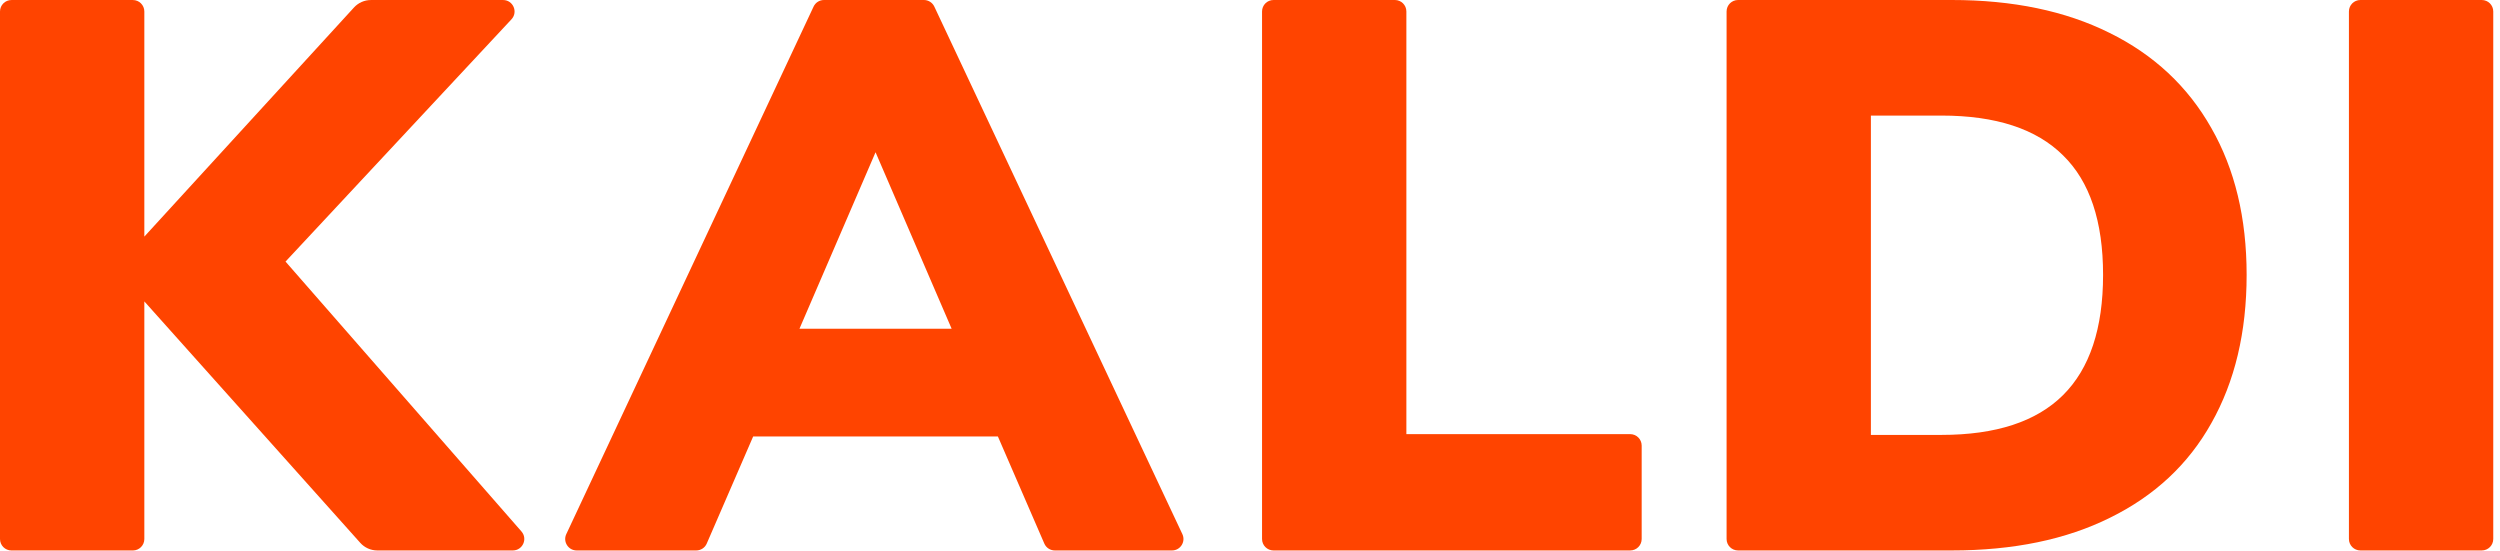
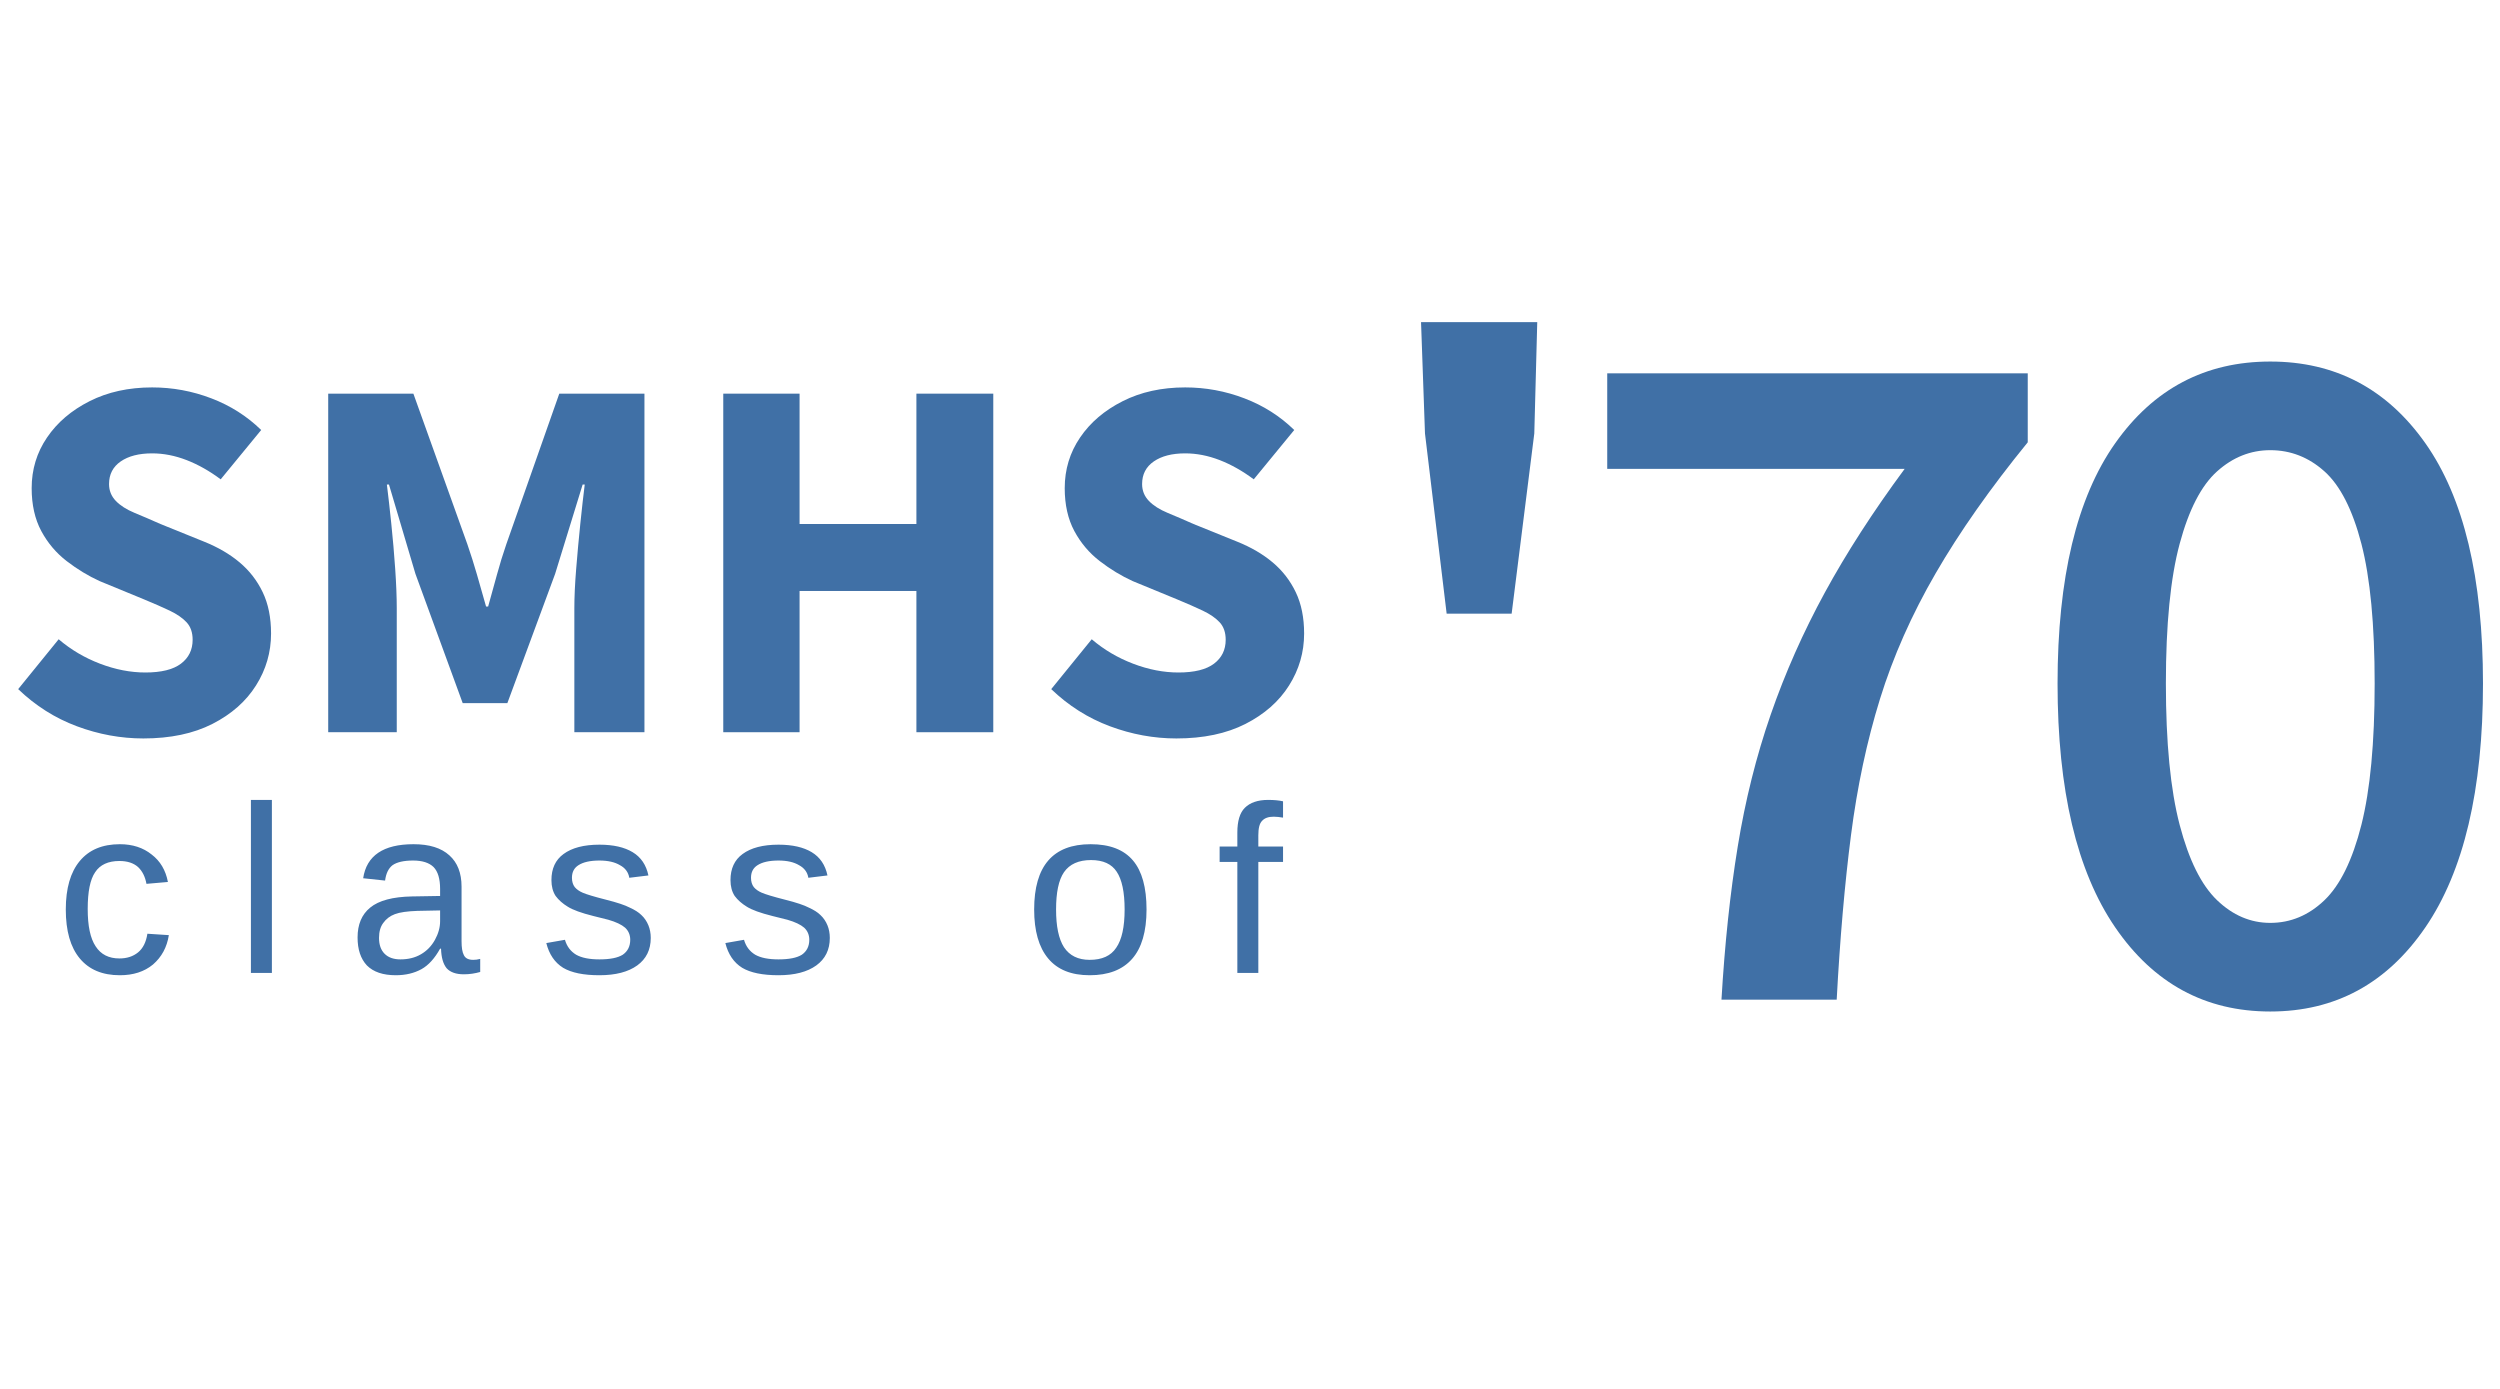
- <svg xmlns="http://www.w3.org/2000/svg" xmlns:xlink="http://www.w3.org/1999/xlink" viewBox="0 0 109 24">
-   <g transform="translate(-1470)">
-     <g style="mix-blend-mode:normal" transform="translate(1470)" fill="#f40">
-       <use xlink:href="#b" style="mix-blend-mode:normal" />
-       <use xlink:href="#c" style="mix-blend-mode:normal" />
-       <use xlink:href="#d" style="mix-blend-mode:normal" />
-       <use xlink:href="#e" style="mix-blend-mode:normal" />
-       <use xlink:href="#f" style="mix-blend-mode:normal" />
-     </g>
-   </g>
-   <defs>
-     <path id="b" d="M22.735 23.171c.283.323.053.829-.376.829h-5.907c-.285 0-.556-.121-.745-.333l-9.414-10.526v10.36c0 .276-.224.5-.5.5h-5.293c-.276 0-.5-.224-.5-.5v-23c0-.276.224-.5.5-.5h5.293c.276 0 .5.224.5.5v9.815l9.141-9.99c.19-.207.457-.325.738-.325h5.762c.437 0 .664.521.366.841l-9.851 10.563 10.287 11.767z" />
-     <path id="c" d="M45.991 24c-.199 0-.38-.118-.459-.301l-2.024-4.669h-10.67l-2.024 4.669c-.079.183-.259.301-.459.301h-5.212c-.366 0-.608-.381-.453-.712l10.782-23c.082-.176.259-.288.453-.288h4.358c.194 0 .37.112.453.287l10.815 23c.156.332-.086.713-.452.713h-5.108zm-11.135-9.668h6.635l-3.317-7.694-3.317 7.694z" />
-     <path id="d" d="M55.525 24c-.276 0-.5-.224-.5-.5v-23c0-.276.224-.5.5-.5h5.293c.276 0 .5.224.5.5v18.428h9.759c.276 0 .5.224.5.5v4.072c0 .276-.224.5-.5.5h-15.552z" />
-     <path id="e" d="M75.279.5c0-.276.224-.5.5-.5h9.315c2.667 0 4.959.477 6.874 1.43 1.938.953 3.42 2.338 4.446 4.153 1.026 1.793 1.539 3.926 1.539 6.4 0 2.496-.513 4.652-1.539 6.468-1.003 1.793-2.474 3.166-4.412 4.119-1.915.953-4.218 1.43-6.908 1.43h-9.315c-.276 0-.5-.224-.5-.5v-23zm9.37 18.462c2.371 0 4.138-.579 5.301-1.736 1.163-1.157 1.744-2.905 1.744-5.242 0-2.338-.581-4.074-1.744-5.209-1.163-1.157-2.93-1.736-5.301-1.736h-3.078v13.923h3.078z" />
-     <path id="f" d="M102.913 24c-.276 0-.5-.224-.5-.5v-23c0-.276.224-.5.5-.5h5.293c.276 0 .5.224.5.5v23c0 .276-.224.5-.5.5h-5.293z" />
-   </defs>
+ <svg xmlns="http://www.w3.org/2000/svg" viewBox="108.561 107.598 83.773 46.526">
+   <path d="M 113.363 132.343 Q 112.232 132.343 111.136 131.934 Q 110.04 131.525 109.17 130.69 L 110.527 129.019 Q 111.136 129.541 111.91 129.837 Q 112.685 130.133 113.433 130.133 Q 114.233 130.133 114.625 129.837 Q 115.016 129.541 115.016 129.037 Q 115.016 128.671 114.816 128.454 Q 114.616 128.236 114.251 128.062 Q 113.885 127.888 113.381 127.68 L 111.902 127.071 Q 111.328 126.81 110.797 126.401 Q 110.266 125.992 109.944 125.392 Q 109.622 124.791 109.622 123.956 Q 109.622 123.016 110.136 122.26 Q 110.649 121.503 111.562 121.042 Q 112.476 120.58 113.659 120.58 Q 114.686 120.58 115.643 120.946 Q 116.6 121.311 117.313 122.007 L 115.956 123.66 Q 115.399 123.243 114.816 123.016 Q 114.233 122.79 113.659 122.79 Q 112.998 122.79 112.606 123.06 Q 112.215 123.33 112.215 123.817 Q 112.215 124.147 112.441 124.382 Q 112.667 124.617 113.068 124.783 Q 113.468 124.948 113.938 125.157 L 115.399 125.748 Q 116.095 126.027 116.591 126.444 Q 117.087 126.862 117.365 127.445 Q 117.644 128.028 117.644 128.828 Q 117.644 129.768 117.139 130.568 Q 116.635 131.368 115.678 131.856 Q 114.721 132.343 113.363 132.343 Z" style="fill: rgb(64, 112, 166); white-space: pre;" />
+   <path d="M 119.559 132.134 L 119.559 120.789 L 122.413 120.789 L 124.222 125.835 Q 124.396 126.34 124.544 126.853 Q 124.692 127.366 124.849 127.923 L 124.918 127.923 Q 125.075 127.366 125.214 126.853 Q 125.353 126.34 125.527 125.835 L 127.302 120.789 L 130.156 120.789 L 130.156 132.134 L 127.807 132.134 L 127.807 127.975 Q 127.807 127.419 127.868 126.662 Q 127.929 125.905 128.007 125.148 Q 128.085 124.391 128.155 123.834 L 128.085 123.834 L 127.163 126.827 L 125.562 131.16 L 124.066 131.16 L 122.482 126.827 L 121.595 123.834 L 121.525 123.834 Q 121.595 124.391 121.673 125.148 Q 121.752 125.905 121.804 126.662 Q 121.856 127.419 121.856 127.975 L 121.856 132.134 Z" style="fill: rgb(64, 112, 166); white-space: pre;" />
+   <path d="M 132.797 132.134 L 132.797 120.789 L 135.354 120.789 L 135.354 125.157 L 139.269 125.157 L 139.269 120.789 L 141.845 120.789 L 141.845 132.134 L 139.269 132.134 L 139.269 127.401 L 135.354 127.401 L 135.354 132.134 Z" style="fill: rgb(64, 112, 166); white-space: pre;" />
+   <path d="M 147.98 132.343 Q 146.849 132.343 145.753 131.934 Q 144.657 131.525 143.787 130.69 L 145.144 129.019 Q 145.753 129.541 146.528 129.837 Q 147.302 130.133 148.05 130.133 Q 148.85 130.133 149.242 129.837 Q 149.633 129.541 149.633 129.037 Q 149.633 128.671 149.433 128.454 Q 149.233 128.236 148.868 128.062 Q 148.502 127.888 147.998 127.68 L 146.519 127.071 Q 145.945 126.81 145.414 126.401 Q 144.883 125.992 144.561 125.392 Q 144.239 124.791 144.239 123.956 Q 144.239 123.016 144.753 122.26 Q 145.266 121.503 146.18 121.042 Q 147.093 120.58 148.276 120.58 Q 149.303 120.58 150.26 120.946 Q 151.217 121.311 151.93 122.007 L 150.573 123.66 Q 150.016 123.243 149.433 123.016 Q 148.85 122.79 148.276 122.79 Q 147.615 122.79 147.224 123.06 Q 146.832 123.33 146.832 123.817 Q 146.832 124.147 147.058 124.382 Q 147.284 124.617 147.685 124.783 Q 148.085 124.948 148.555 125.157 L 150.016 125.748 Q 150.712 126.027 151.208 126.444 Q 151.704 126.862 151.982 127.445 Q 152.261 128.028 152.261 128.828 Q 152.261 129.768 151.756 130.568 Q 151.252 131.368 150.295 131.856 Q 149.338 132.343 147.98 132.343 Z" style="fill: rgb(64, 112, 166); white-space: pre;" />
+   <path d="M 157.037 128.161 L 156.311 122.122 L 156.179 118.393 L 160.073 118.393 L 159.974 122.122 L 159.215 128.161 Z" style="fill: rgb(64, 112, 166); white-space: pre;" />
+   <path d="M 166.246 141.097 Q 166.411 138.292 166.791 135.966 Q 167.17 133.639 167.896 131.544 Q 168.622 129.448 169.711 127.452 Q 170.8 125.455 172.384 123.31 L 162.418 123.31 L 162.418 120.109 L 176.509 120.109 L 176.509 122.419 Q 174.628 124.729 173.424 126.808 Q 172.219 128.887 171.559 131.016 Q 170.899 133.144 170.586 135.586 Q 170.272 138.028 170.107 141.097 Z" style="fill: rgb(64, 112, 166); white-space: pre;" />
+   <path d="M 184.636 141.493 Q 181.369 141.493 179.439 138.672 Q 177.508 135.85 177.508 130.504 Q 177.508 125.191 179.439 122.452 Q 181.369 119.713 184.636 119.713 Q 187.903 119.713 189.834 122.452 Q 191.764 125.191 191.764 130.504 Q 191.764 135.85 189.834 138.672 Q 187.903 141.493 184.636 141.493 Z M 184.636 138.523 Q 185.659 138.523 186.451 137.764 Q 187.243 137.005 187.689 135.24 Q 188.134 133.474 188.134 130.504 Q 188.134 127.534 187.689 125.818 Q 187.243 124.102 186.451 123.393 Q 185.659 122.683 184.636 122.683 Q 183.646 122.683 182.854 123.393 Q 182.062 124.102 181.6 125.818 Q 181.138 127.534 181.138 130.504 Q 181.138 133.474 181.6 135.24 Q 182.062 137.005 182.854 137.764 Q 183.646 138.523 184.636 138.523 Z" style="fill: rgb(64, 112, 166); white-space: pre;" />
+   <text style="fill: rgb(64, 112, 166); font-family: Arial, sans-serif; font-size: 8px; letter-spacing: 2px; white-space: pre;" x="110.422" y="140.199">class of</text>
</svg>
